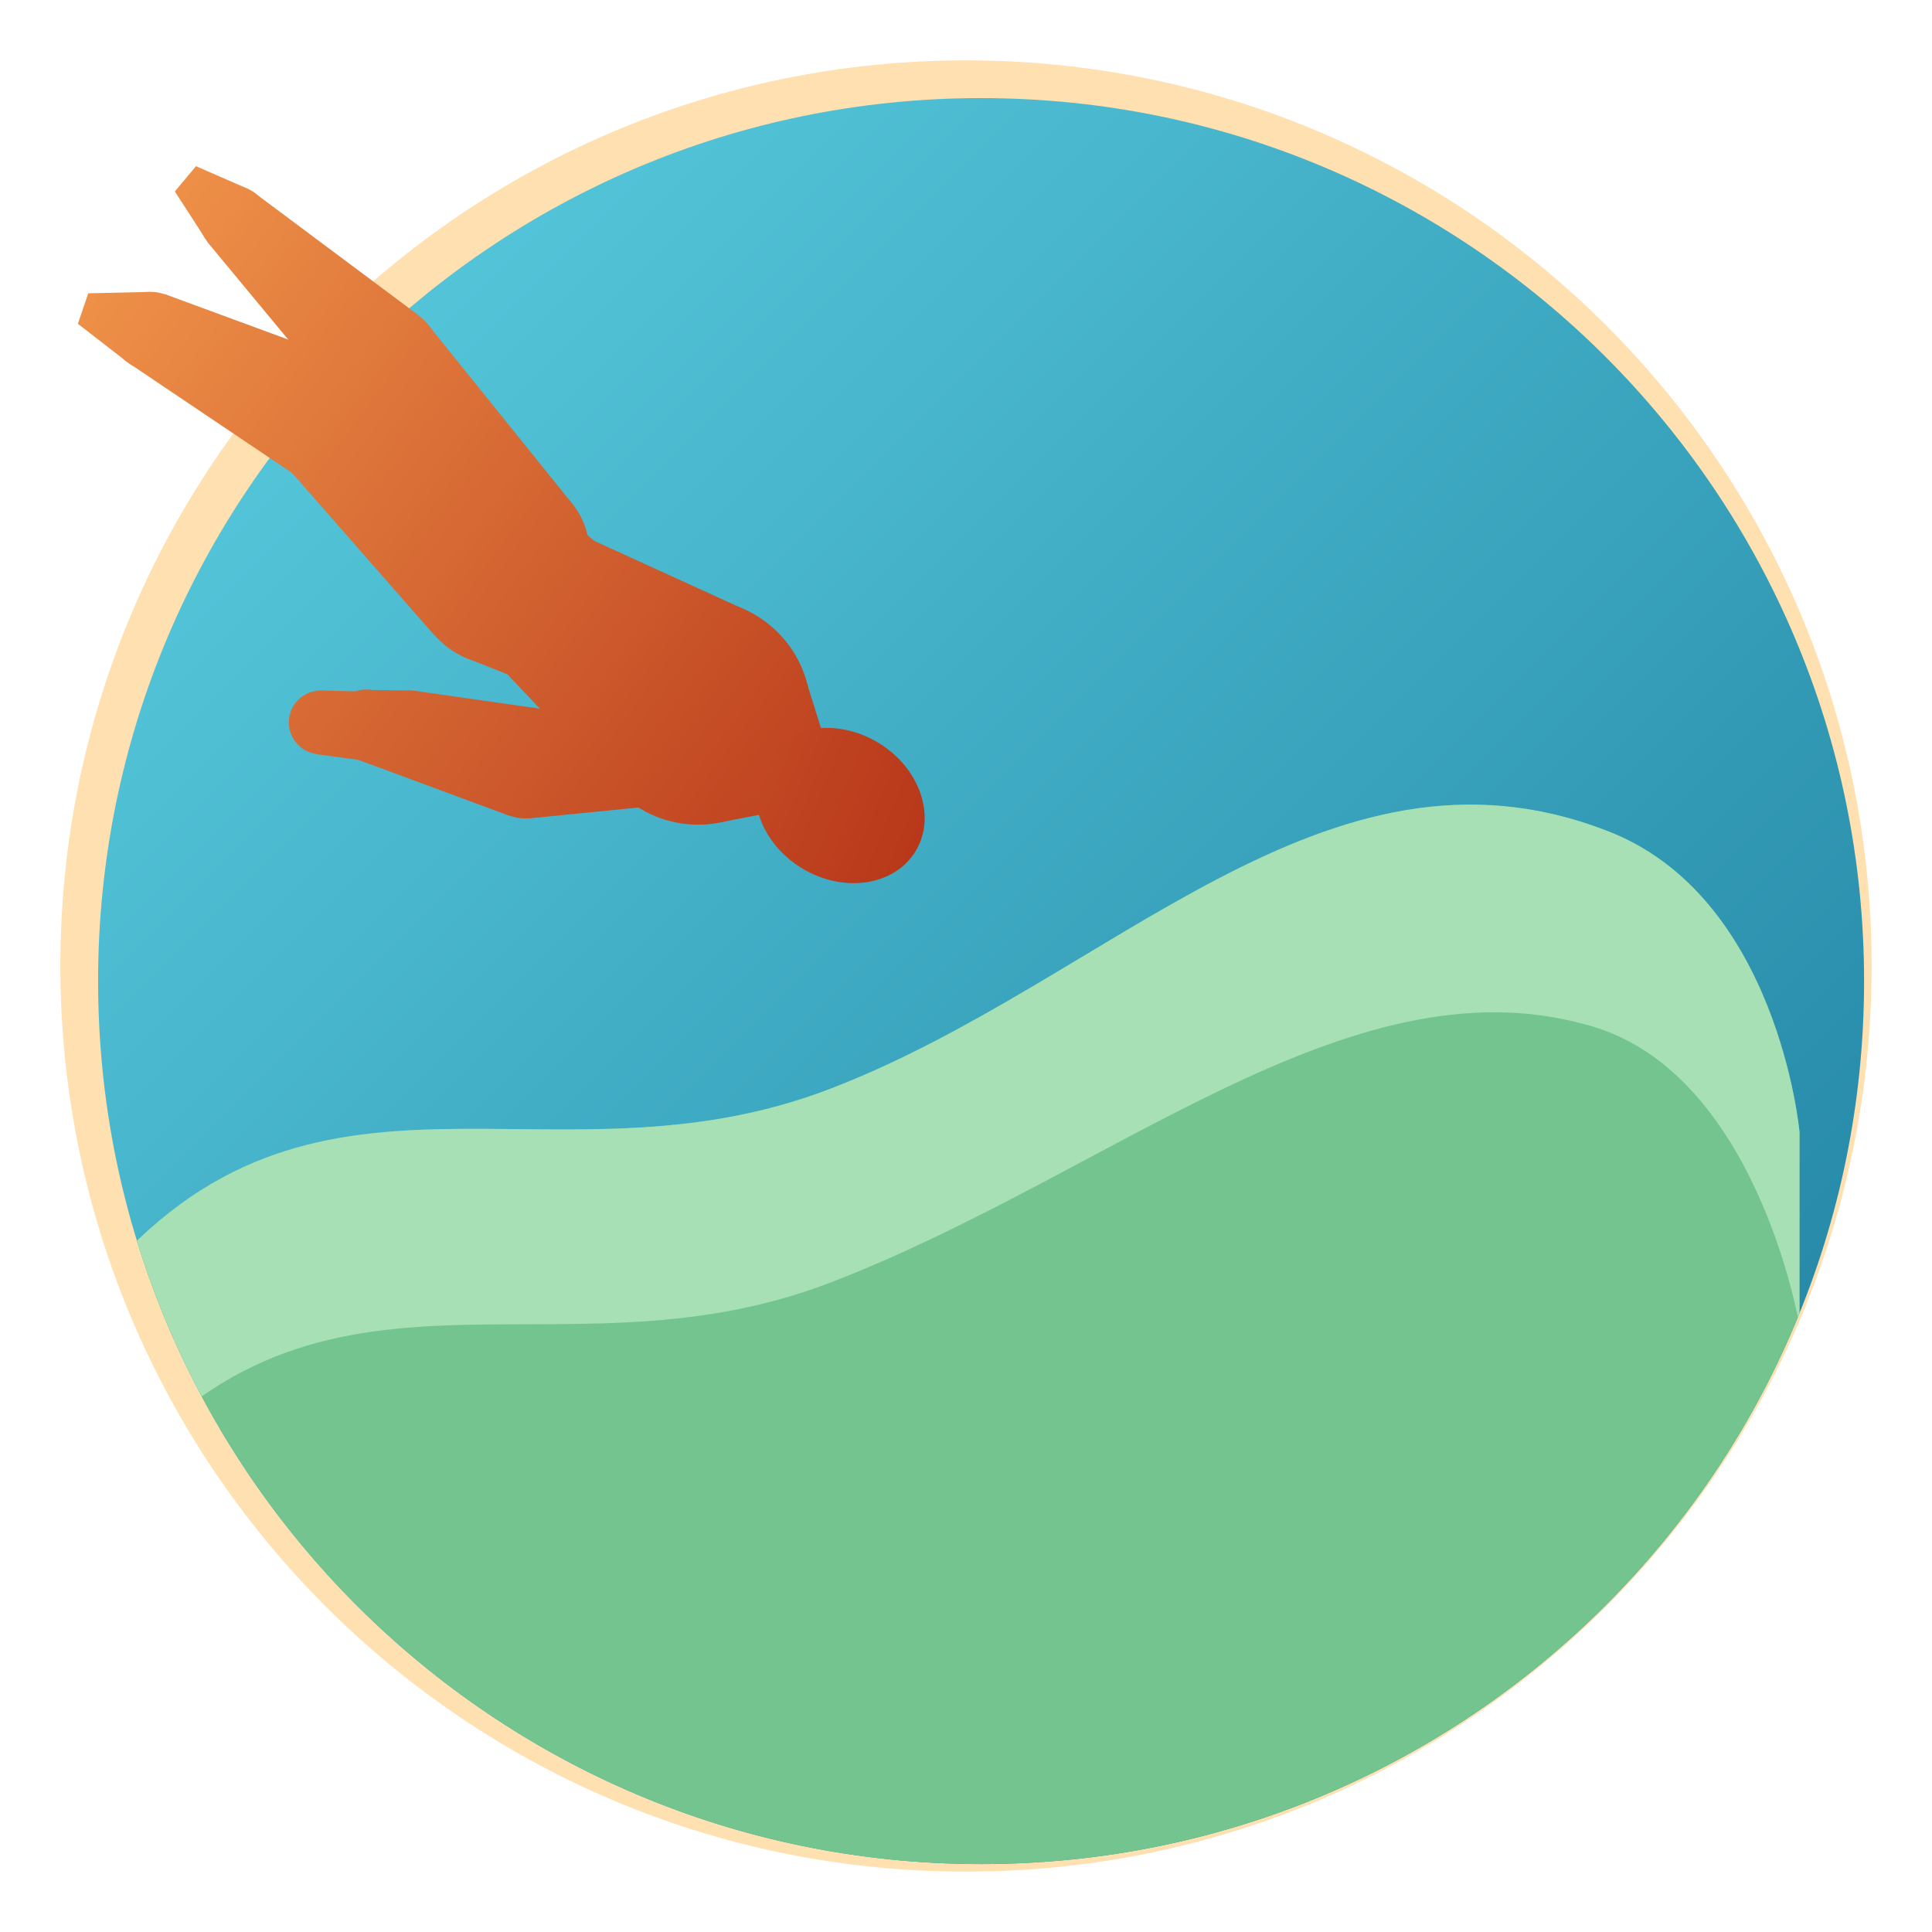
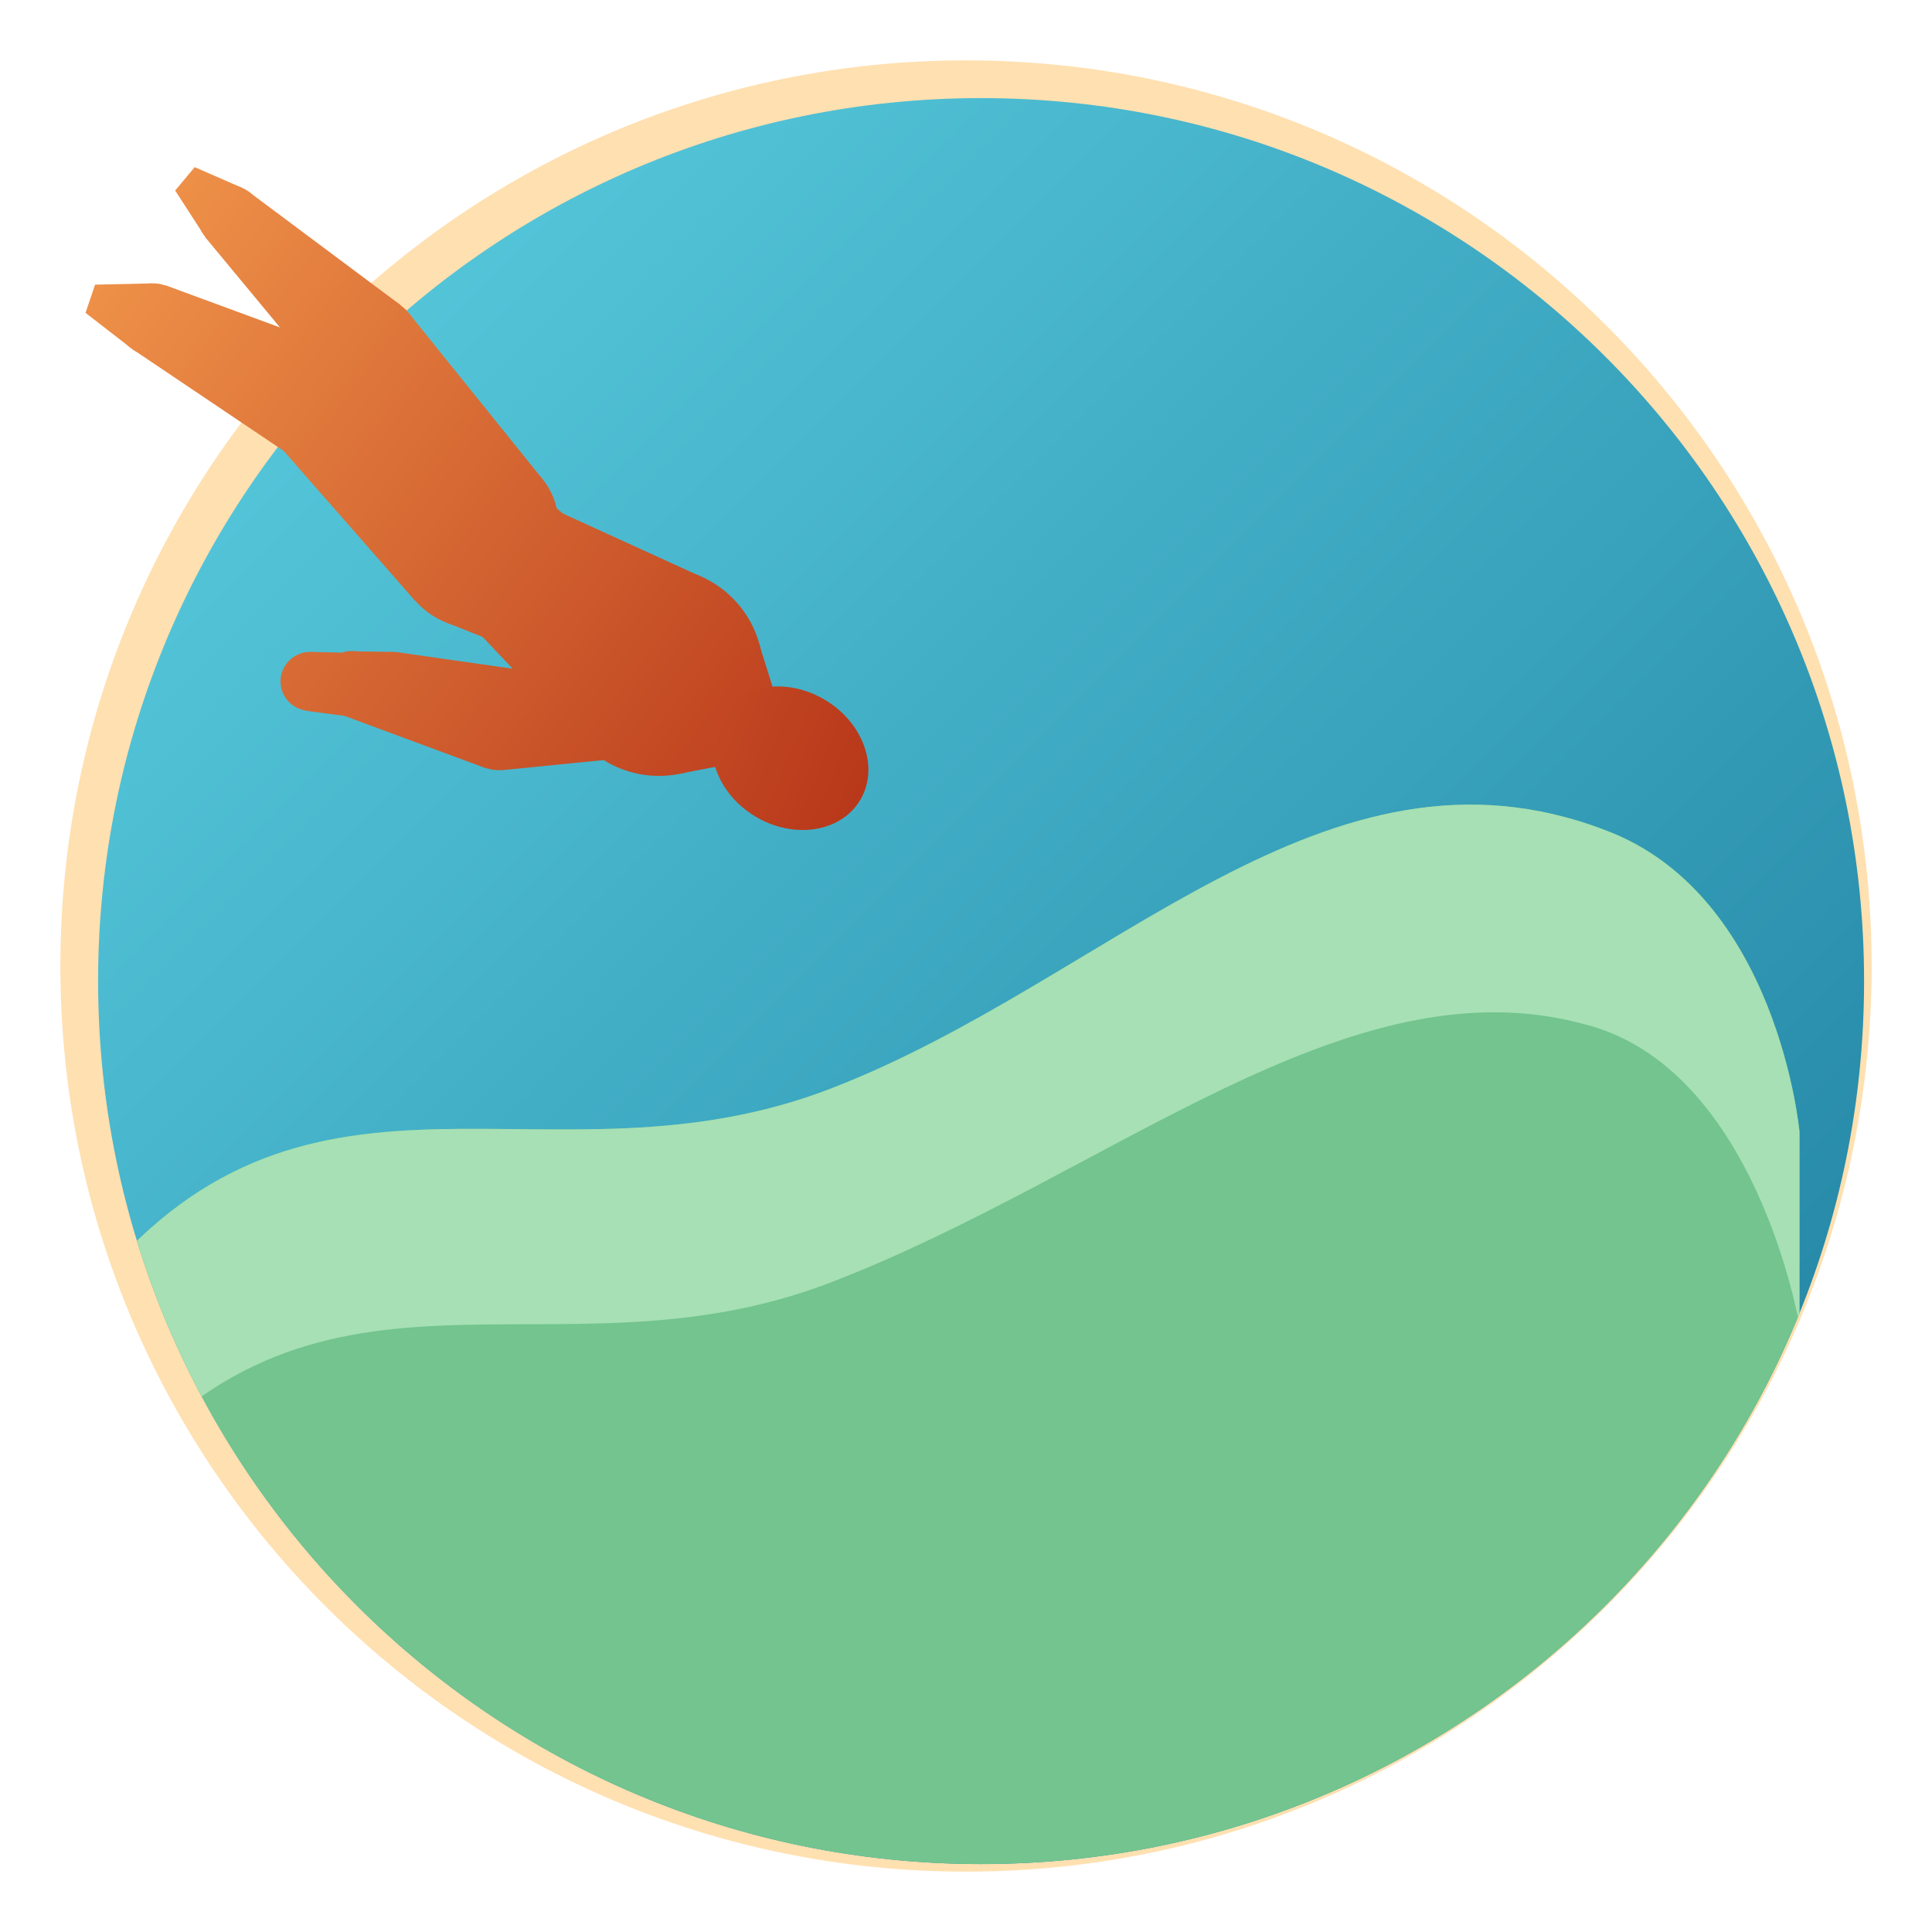
<svg xmlns="http://www.w3.org/2000/svg" width="256" height="256" viewBox="0 0 256 256" fill="none">
  <defs>
-     <linearGradient id="kjerag-ocean" x1="16" y1="16" x2="248" y2="248" gradientUnits="userSpaceOnUse">
+     <linearGradient id="q1-ocean" x1="16" y1="16" x2="248" y2="248" gradientUnits="userSpaceOnUse">
      <stop stop-color="#5CD0E2" />
      <stop offset="1" stop-color="#1B7B9C" />
    </linearGradient>
-     <linearGradient id="kjerag-fig" x1="0" y1="-104" x2="30" y2="98" gradientUnits="userSpaceOnUse">
+     <linearGradient id="q1-fig" x1="0" y1="-104" x2="30" y2="98" gradientUnits="userSpaceOnUse">
      <stop stop-color="#EE9048" />
      <stop offset="1" stop-color="#B8371A" />
    </linearGradient>
-     <clipPath id="kjerag-globe">
+     <clipPath id="q1-globe">
      <circle cx="130" cy="130" r="117" />
    </clipPath>
  </defs>
  <circle cx="128" cy="128" r="120" fill="#FFE0B0" />
-   <circle cx="130" cy="130" r="117" fill="url(#kjerag-ocean)" />
-   <g clip-path="url(#kjerag-globe)">
+   <circle cx="130" cy="130" r="117" fill="url(#q1-ocean)" />
+   <g clip-path="url(#q1-globe)">
    <g transform="translate(130 130) scale(2.8537) translate(-130 -140)">
      <path d="M89 154C99 142 110 150 123 145C136 140 146 128 159 133C167 136 168 147 168 147L168 190L89 190Z" fill="#73C48F" />
      <path d="M89 154C99 142 110 150 123 145C136 140 146 128 159 133C167 136 168 147 168 147L168 156C168 156 166 144 158 142C147 139 136 149 123 154C110 159 99 151 89 164Z" fill="#A6E0B4" />
    </g>
  </g>
-   <g transform="translate(71.4 71.4) rotate(-45) scale(0.649)" fill="url(#kjerag-fig)">
+   <g transform="translate(67.8 67.8) rotate(-45) scale(0.6)" fill="url(#q1-fig)">
    <path d="M3.1 42.4L-23.7 26.7L-33.0 40.9L-7.9 59.1Z" />
    <path d="M-21.2 28.9L-39.8 4.1L-50.7 11.2L-35.4 38.2Z" />
    <path d="M-40.3 3.5L-46.7 -3.1L-55.8 4.7L-50.2 12.0Z" />
    <circle cx="-2" cy="51" r="10" />
    <circle cx="-28" cy="34" r="8.5" />
    <circle cx="-45" cy="8" r="6.5" />
    <circle cx="-51" cy="1" r="6" />
    <path d="M9.9 -0.3L14.9 -46.7L-8.5 -51.3L-21.4 -6.4Z" />
    <path d="M14.9 -49.7L8.9 -91.0L-5.0 -90.7L-8.9 -49.1Z" />
    <path d="M8.5 -92.6L4.3 -103.3L-2.4 -102.7L-4.8 -91.5Z" />
    <circle cx="-6" cy="-2" r="16" />
    <circle cx="3" cy="-48" r="12" />
    <circle cx="2" cy="-90" r="7" />
    <path d="M12.6 69.6L18.3 58.7L-14.9 67.0L-4.7 73.9Z" />
    <path d="M19.5 39.9L7.0 6.4L-24.0 11.6L-25.0 47.4Z" />
    <path d="M7.9 10.7L6.9 -1.5L-27.5 7.1L-22.7 18.3Z" />
    <path d="M6.8 -2.7L-0.2 -48.0L-26.0 -46.8L-29.0 -1.2Z" />
    <path d="M-1.2 -51.5L-18.7 -89.4L-33.8 -84.4L-25.8 -43.5Z" />
    <path d="M-20.5 -91.8L-29.6 -100.5L-35.5 -97.6L-33.9 -85.0Z" />
    <circle cx="2" cy="64" r="12" />
    <circle cx="-2" cy="48" r="23" />
    <circle cx="-8" cy="12" r="16" />
    <circle cx="-11" cy="0" r="18" />
    <circle cx="-13" cy="-46" r="13" />
    <circle cx="-26" cy="-86" r="8" />
    <ellipse cx="5" cy="82" rx="15" ry="18" transform="rotate(-14 5 82)" />
    <path d="M0.0 44.8L-31.1 24.5L-41.7 39.0L-13.0 62.5Z" />
    <path d="M-28.3 27.3L-46.0 -1.7L-58.4 4.9L-44.2 35.8Z" />
    <path d="M-46.9 -2.8L-53.3 -9.5L-63.2 -1.0L-57.6 6.3Z" />
    <circle cx="-6" cy="54" r="11" />
    <circle cx="-36" cy="32" r="9" />
    <circle cx="-52" cy="2" r="7" />
    <circle cx="-58" cy="-5" r="6.5" />
  </g>
</svg>
